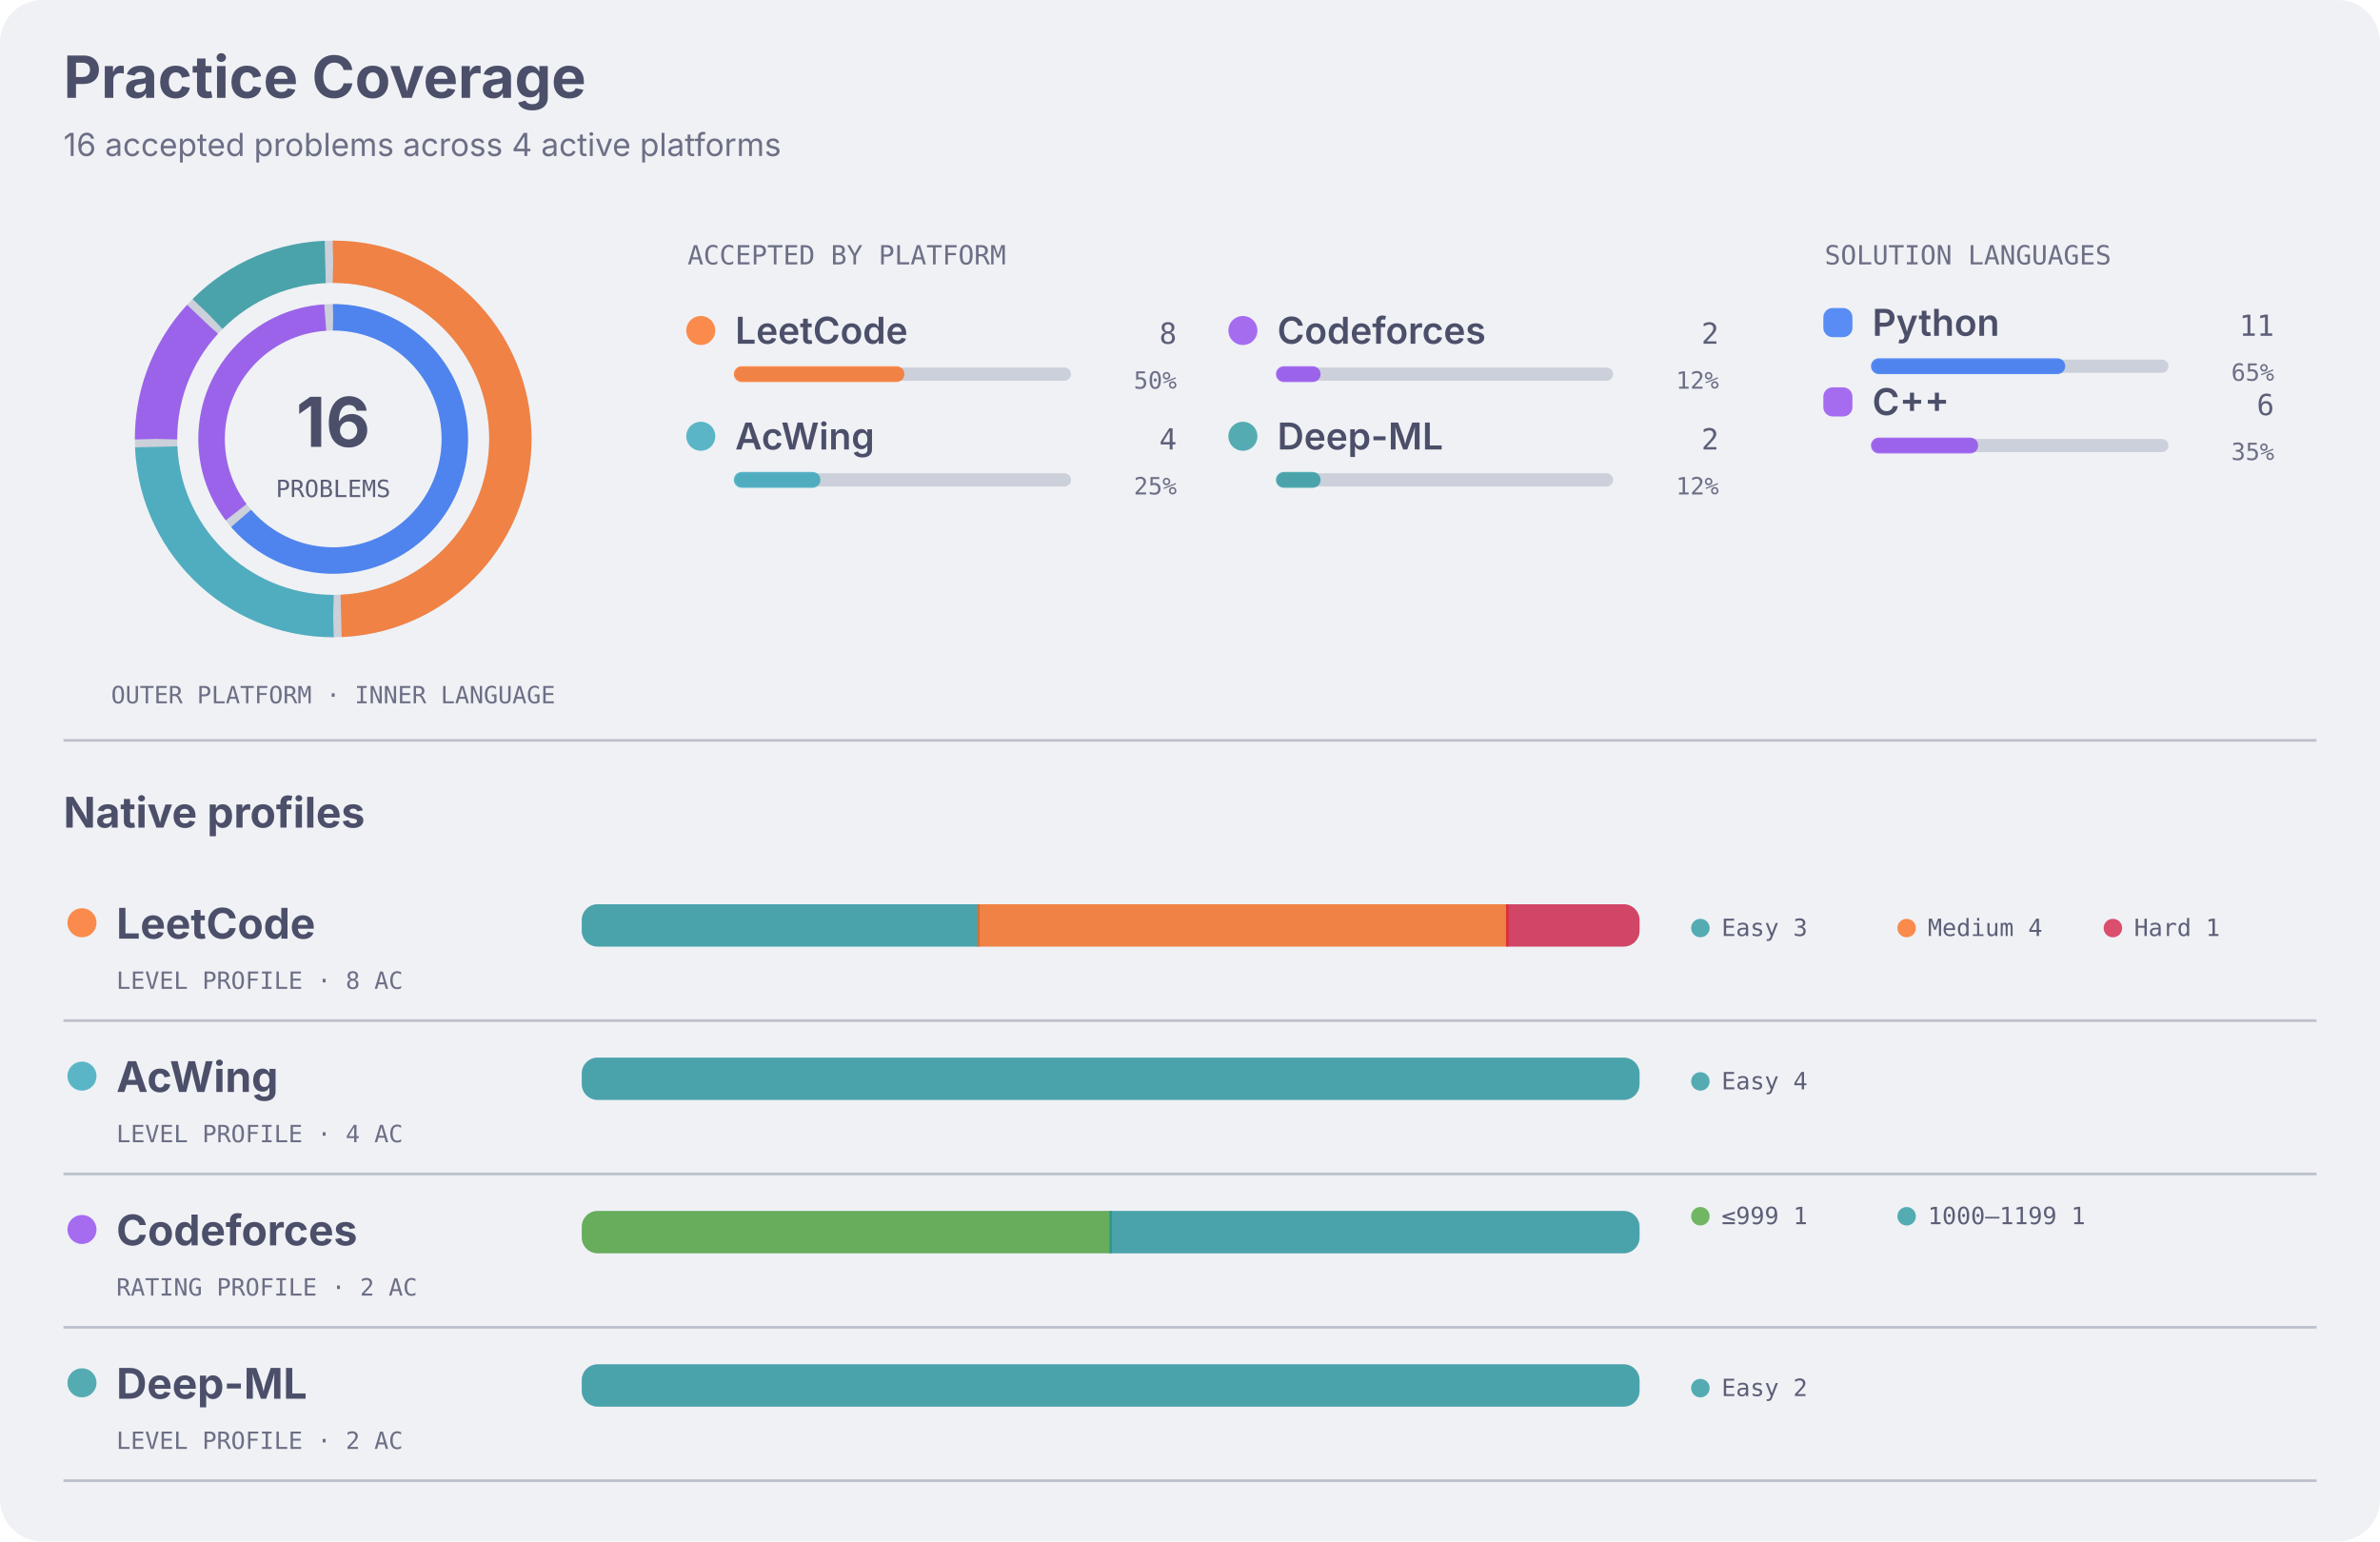
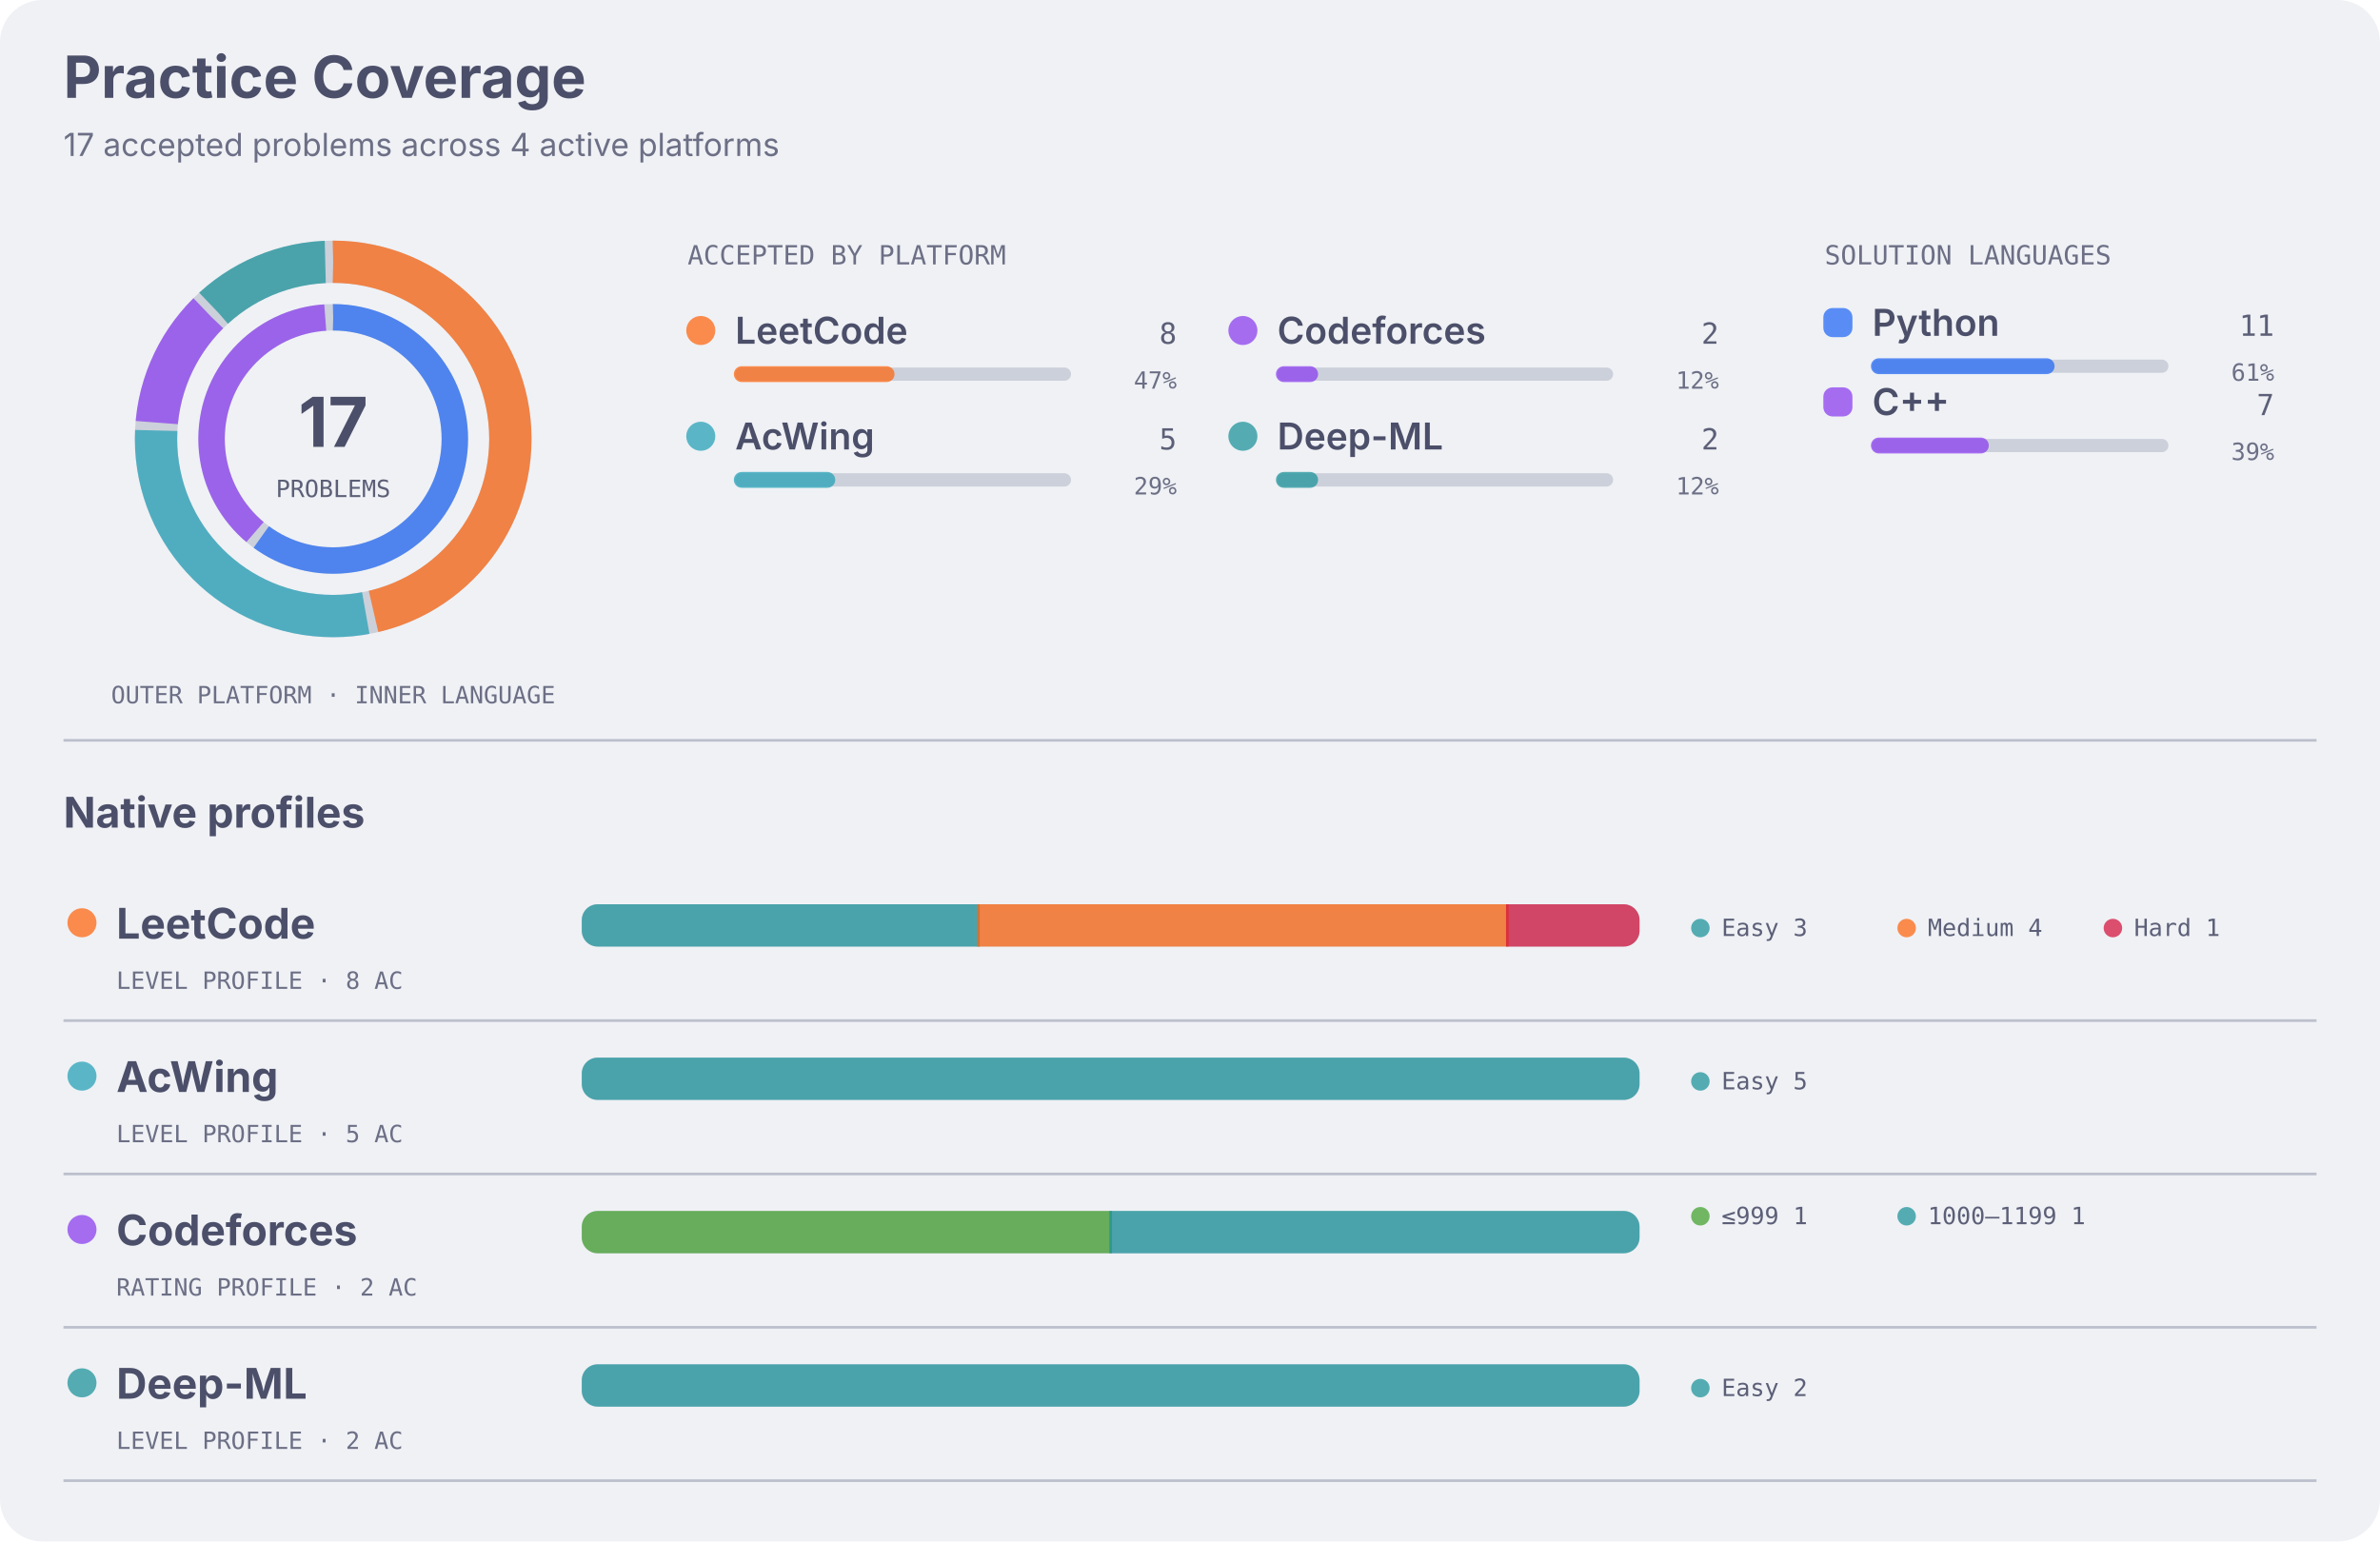
<svg xmlns="http://www.w3.org/2000/svg" width="900" height="583" viewBox="0 0 900 583" role="img" aria-labelledby="coverage-title coverage-desc">
  <style>
    .coverage-background { fill: #eff1f5; }
    .coverage-primary { fill: #4c4f69; }
    .coverage-secondary { fill: #5c5f77; }
    .coverage-muted { fill: #6c6f85; }
    .coverage-track { fill: #ccd0da; }
    .coverage-track-stroke { stroke: #ccd0da; }
    .coverage-divider { stroke: #bcc0cc; }
    .coverage-yellow { fill: #df8e1d; stroke: #df8e1d; }
    .coverage-blue { fill: #1e66f5; stroke: #1e66f5; }
    .coverage-sapphire { fill: #209fb5; stroke: #209fb5; }
    .coverage-mauve { fill: #8839ef; stroke: #8839ef; }
    .coverage-green { fill: #40a02b; stroke: #40a02b; }
    .coverage-peach { fill: #fe640b; stroke: #fe640b; }
    .coverage-red { fill: #d20f39; stroke: #d20f39; }
    .coverage-teal { fill: #179299; stroke: #179299; }
    .coverage-overlay { fill: #7c7f93; stroke: #7c7f93; }
    .coverage-accent { opacity: 0.72; }
    .coverage-empty { opacity: 0.32; }
    @media (prefers-color-scheme: dark) {
      .coverage-background { fill: #1e1e2e; }
      .coverage-primary { fill: #cdd6f4; }
      .coverage-secondary { fill: #bac2de; }
      .coverage-muted { fill: #a6adc8; }
      .coverage-track { fill: #313244; }
      .coverage-track-stroke { stroke: #313244; }
      .coverage-divider { stroke: #45475a; }
      .coverage-yellow { fill: #f9e2af; stroke: #f9e2af; }
      .coverage-blue { fill: #89b4fa; stroke: #89b4fa; }
      .coverage-sapphire { fill: #74c7ec; stroke: #74c7ec; }
      .coverage-mauve { fill: #cba6f7; stroke: #cba6f7; }
      .coverage-green { fill: #a6e3a1; stroke: #a6e3a1; }
      .coverage-peach { fill: #fab387; stroke: #fab387; }
      .coverage-red { fill: #f38ba8; stroke: #f38ba8; }
      .coverage-teal { fill: #94e2d5; stroke: #94e2d5; }
      .coverage-overlay { fill: #9399b2; stroke: #9399b2; }
      .coverage-accent { opacity: 1; }
      .coverage-empty { opacity: 0.45; }
    }
  </style>
  <rect class="coverage-background" width="900" height="583" rx="16" />
  <text class="coverage-primary" x="24" y="37" font-family="-apple-system,BlinkMacSystemFont,Segoe UI,sans-serif" font-size="22" font-weight="700">Practice Coverage</text>
-   <text class="coverage-muted" x="24" y="59" font-family="-apple-system,BlinkMacSystemFont,Segoe UI,sans-serif" font-size="12">16 accepted problems across 4 active platforms</text>
+   <text class="coverage-muted" x="24" y="59" font-family="-apple-system,BlinkMacSystemFont,Segoe UI,sans-serif" font-size="12">17 accepted problems across 4 active platforms</text>
  <circle class="coverage-track-stroke" cx="126" cy="166" r="67" fill="none" stroke-width="16" />
-   <circle class="coverage-accent coverage-peach" cx="126" cy="166" r="67" style="fill:none" stroke-width="16" stroke-dasharray="207.49 213.49" stroke-dashoffset="-0.00" transform="rotate(-90 126 166)" data-ring="platform" data-segment="LeetCode" data-count="8">
+   <circle class="coverage-accent coverage-peach" cx="126" cy="166" r="67" style="fill:none" stroke-width="16" stroke-dasharray="195.11 225.87" stroke-dashoffset="-0.00" transform="rotate(-90 126 166)" data-ring="platform" data-segment="LeetCode" data-count="8">
    </circle>
-   <circle class="coverage-accent coverage-sapphire" cx="126" cy="166" r="67" style="fill:none" stroke-width="16" stroke-dasharray="102.24 318.73" stroke-dashoffset="-210.49" transform="rotate(-90 126 166)" data-ring="platform" data-segment="AcWing" data-count="4">
+   <circle class="coverage-accent coverage-sapphire" cx="126" cy="166" r="67" style="fill:none" stroke-width="16" stroke-dasharray="120.82 300.16" stroke-dashoffset="-198.11" transform="rotate(-90 126 166)" data-ring="platform" data-segment="AcWing" data-count="5">
    </circle>
-   <circle class="coverage-accent coverage-mauve" cx="126" cy="166" r="67" style="fill:none" stroke-width="16" stroke-dasharray="49.62 371.35" stroke-dashoffset="-315.73" transform="rotate(-90 126 166)" data-ring="platform" data-segment="Codeforces" data-count="2">
+   <circle class="coverage-accent coverage-mauve" cx="126" cy="166" r="67" style="fill:none" stroke-width="16" stroke-dasharray="46.53 374.45" stroke-dashoffset="-321.92" transform="rotate(-90 126 166)" data-ring="platform" data-segment="Codeforces" data-count="2">
    </circle>
-   <circle class="coverage-accent coverage-teal" cx="126" cy="166" r="67" style="fill:none" stroke-width="16" stroke-dasharray="49.62 371.35" stroke-dashoffset="-368.35" transform="rotate(-90 126 166)" data-ring="platform" data-segment="Deep-ML" data-count="2">
+   <circle class="coverage-accent coverage-teal" cx="126" cy="166" r="67" style="fill:none" stroke-width="16" stroke-dasharray="46.53 374.45" stroke-dashoffset="-371.45" transform="rotate(-90 126 166)" data-ring="platform" data-segment="Deep-ML" data-count="2">
    </circle>
  <circle class="coverage-track-stroke" cx="126" cy="166" r="46" fill="none" stroke-width="10" />
-   <circle class="coverage-accent coverage-blue" cx="126" cy="166" r="46" style="fill:none" stroke-width="10" stroke-dasharray="184.02 105.01" stroke-dashoffset="-0.00" transform="rotate(-90 126 166)" data-ring="language" data-segment="Python" data-count="11">
+   <circle class="coverage-accent coverage-blue" cx="126" cy="166" r="46" style="fill:none" stroke-width="10" stroke-dasharray="173.63 115.40" stroke-dashoffset="-0.00" transform="rotate(-90 126 166)" data-ring="language" data-segment="Python" data-count="11">
    </circle>
-   <circle class="coverage-accent coverage-mauve" cx="126" cy="166" r="46" style="fill:none" stroke-width="10" stroke-dasharray="99.01 190.02" stroke-dashoffset="-187.02" transform="rotate(-90 126 166)" data-ring="language" data-segment="C++" data-count="6">
+   <circle class="coverage-accent coverage-mauve" cx="126" cy="166" r="46" style="fill:none" stroke-width="10" stroke-dasharray="109.40 179.63" stroke-dashoffset="-176.63" transform="rotate(-90 126 166)" data-ring="language" data-segment="C++" data-count="7">
    </circle>
-   <text class="coverage-primary" x="126" y="169" text-anchor="middle" font-family="-apple-system,BlinkMacSystemFont,Segoe UI,sans-serif" font-size="26" font-weight="700">16</text>
+   <text class="coverage-primary" x="126" y="169" text-anchor="middle" font-family="-apple-system,BlinkMacSystemFont,Segoe UI,sans-serif" font-size="26" font-weight="700">17</text>
  <text class="coverage-secondary" x="126" y="188" text-anchor="middle" font-family="ui-monospace,SFMono-Regular,Menlo,monospace" font-size="9">PROBLEMS</text>
  <text class="coverage-muted" x="126" y="266" text-anchor="middle" font-family="ui-monospace,SFMono-Regular,Menlo,monospace" font-size="9">OUTER PLATFORM · INNER LANGUAGE</text>
  <text class="coverage-muted" x="260" y="100" font-family="ui-monospace,SFMono-Regular,Menlo,monospace" font-size="10">ACCEPTED BY PLATFORM</text>
  <text class="coverage-muted" x="690" y="100" font-family="ui-monospace,SFMono-Regular,Menlo,monospace" font-size="10">SOLUTION LANGUAGES</text>
  <circle class="coverage-accent coverage-peach" cx="265" cy="125" r="5" />
  <text class="coverage-primary" x="278" y="130" font-family="-apple-system,BlinkMacSystemFont,Segoe UI,sans-serif" font-size="14" font-weight="600">LeetCode</text>
  <text class="coverage-secondary" x="445" y="130" text-anchor="end" font-family="ui-monospace,SFMono-Regular,Menlo,monospace" font-size="11">8</text>
  <rect class="coverage-track" x="278" y="139" width="127" height="5" rx="2.5" />
-   <rect class="coverage-accent coverage-peach" x="278" y="139" width="63.50" height="5" rx="2.5" data-share="50.0" data-count="8">
+   <rect class="coverage-accent coverage-peach" x="278" y="139" width="59.76" height="5" rx="2.5" data-share="47.1" data-count="8">
    </rect>
-   <text class="coverage-muted" x="445" y="147" text-anchor="end" font-family="ui-monospace,SFMono-Regular,Menlo,monospace" font-size="9">50%</text>
+   <text class="coverage-muted" x="445" y="147" text-anchor="end" font-family="ui-monospace,SFMono-Regular,Menlo,monospace" font-size="9">47%</text>
  <circle class="coverage-accent coverage-sapphire" cx="265" cy="165" r="5" />
  <text class="coverage-primary" x="278" y="170" font-family="-apple-system,BlinkMacSystemFont,Segoe UI,sans-serif" font-size="14" font-weight="600">AcWing</text>
-   <text class="coverage-secondary" x="445" y="170" text-anchor="end" font-family="ui-monospace,SFMono-Regular,Menlo,monospace" font-size="11">4</text>
+   <text class="coverage-secondary" x="445" y="170" text-anchor="end" font-family="ui-monospace,SFMono-Regular,Menlo,monospace" font-size="11">5</text>
  <rect class="coverage-track" x="278" y="179" width="127" height="5" rx="2.5" />
-   <rect class="coverage-accent coverage-sapphire" x="278" y="179" width="31.75" height="5" rx="2.5" data-share="25.0" data-count="4">
+   <rect class="coverage-accent coverage-sapphire" x="278" y="179" width="37.35" height="5" rx="2.5" data-share="29.4" data-count="5">
    </rect>
-   <text class="coverage-muted" x="445" y="187" text-anchor="end" font-family="ui-monospace,SFMono-Regular,Menlo,monospace" font-size="9">25%</text>
+   <text class="coverage-muted" x="445" y="187" text-anchor="end" font-family="ui-monospace,SFMono-Regular,Menlo,monospace" font-size="9">29%</text>
  <circle class="coverage-accent coverage-mauve" cx="470" cy="125" r="5" />
  <text class="coverage-primary" x="483" y="130" font-family="-apple-system,BlinkMacSystemFont,Segoe UI,sans-serif" font-size="14" font-weight="600">Codeforces</text>
  <text class="coverage-secondary" x="650" y="130" text-anchor="end" font-family="ui-monospace,SFMono-Regular,Menlo,monospace" font-size="11">2</text>
  <rect class="coverage-track" x="483" y="139" width="127" height="5" rx="2.5" />
-   <rect class="coverage-accent coverage-mauve" x="483" y="139" width="15.88" height="5" rx="2.5" data-share="12.5" data-count="2">
+   <rect class="coverage-accent coverage-mauve" x="483" y="139" width="14.94" height="5" rx="2.5" data-share="11.8" data-count="2">
    </rect>
  <text class="coverage-muted" x="650" y="147" text-anchor="end" font-family="ui-monospace,SFMono-Regular,Menlo,monospace" font-size="9">12%</text>
  <circle class="coverage-accent coverage-teal" cx="470" cy="165" r="5" />
  <text class="coverage-primary" x="483" y="170" font-family="-apple-system,BlinkMacSystemFont,Segoe UI,sans-serif" font-size="14" font-weight="600">Deep-ML</text>
  <text class="coverage-secondary" x="650" y="170" text-anchor="end" font-family="ui-monospace,SFMono-Regular,Menlo,monospace" font-size="11">2</text>
  <rect class="coverage-track" x="483" y="179" width="127" height="5" rx="2.5" />
-   <rect class="coverage-accent coverage-teal" x="483" y="179" width="15.88" height="5" rx="2.5" data-share="12.5" data-count="2">
+   <rect class="coverage-accent coverage-teal" x="483" y="179" width="14.94" height="5" rx="2.5" data-share="11.8" data-count="2">
    </rect>
  <text class="coverage-muted" x="650" y="187" text-anchor="end" font-family="ui-monospace,SFMono-Regular,Menlo,monospace" font-size="9">12%</text>
  <rect class="coverage-accent coverage-blue" x="690" y="117" width="10" height="10" rx="3" />
  <text class="coverage-primary" x="708" y="127" font-family="-apple-system,BlinkMacSystemFont,Segoe UI,sans-serif" font-size="14" font-weight="600">Python</text>
  <text class="coverage-secondary" x="860" y="127" text-anchor="end" font-family="ui-monospace,SFMono-Regular,Menlo,monospace" font-size="11">11</text>
  <rect class="coverage-track" x="708" y="136" width="112" height="5" rx="2.5" />
-   <rect class="coverage-accent coverage-blue" x="708" y="136" width="72.47" height="5" rx="2.5" data-share="64.7" data-count="11">
+   <rect class="coverage-accent coverage-blue" x="708" y="136" width="68.44" height="5" rx="2.5" data-share="61.1" data-count="11">
    </rect>
-   <text class="coverage-muted" x="860" y="144" text-anchor="end" font-family="ui-monospace,SFMono-Regular,Menlo,monospace" font-size="9">65%</text>
+   <text class="coverage-muted" x="860" y="144" text-anchor="end" font-family="ui-monospace,SFMono-Regular,Menlo,monospace" font-size="9">61%</text>
  <rect class="coverage-accent coverage-mauve" x="690" y="147" width="10" height="10" rx="3" />
  <text class="coverage-primary" x="708" y="157" font-family="-apple-system,BlinkMacSystemFont,Segoe UI,sans-serif" font-size="14" font-weight="600">C++</text>
-   <text class="coverage-secondary" x="860" y="157" text-anchor="end" font-family="ui-monospace,SFMono-Regular,Menlo,monospace" font-size="11">6</text>
+   <text class="coverage-secondary" x="860" y="157" text-anchor="end" font-family="ui-monospace,SFMono-Regular,Menlo,monospace" font-size="11">7</text>
  <rect class="coverage-track" x="708" y="166" width="112" height="5" rx="2.5" />
-   <rect class="coverage-accent coverage-mauve" x="708" y="166" width="39.53" height="5" rx="2.5" data-share="35.3" data-count="6">
+   <rect class="coverage-accent coverage-mauve" x="708" y="166" width="43.56" height="5" rx="2.5" data-share="38.9" data-count="7">
    </rect>
-   <text class="coverage-muted" x="860" y="174" text-anchor="end" font-family="ui-monospace,SFMono-Regular,Menlo,monospace" font-size="9">35%</text>
+   <text class="coverage-muted" x="860" y="174" text-anchor="end" font-family="ui-monospace,SFMono-Regular,Menlo,monospace" font-size="9">39%</text>
  <line class="coverage-divider" x1="24" y1="280" x2="876" y2="280" />
  <text class="coverage-primary" x="24" y="313" font-family="-apple-system,BlinkMacSystemFont,Segoe UI,sans-serif" font-size="16" font-weight="700">Native profiles</text>
  <circle class="coverage-accent coverage-peach" cx="31" cy="349" r="5" />
  <text class="coverage-primary" x="44" y="355" font-family="-apple-system,BlinkMacSystemFont,Segoe UI,sans-serif" font-size="16" font-weight="650">LeetCode</text>
  <text class="coverage-muted" x="44" y="374" font-family="ui-monospace,SFMono-Regular,Menlo,monospace" font-size="9">LEVEL PROFILE · 8 AC</text>
  <rect class="coverage-track" x="220" y="342" width="400" height="16" rx="6" />
  <clipPath id="leetcode-profile-clip">
    <rect x="220" y="342" width="400" height="16" rx="6" />
  </clipPath>
  <rect x="220.00" y="342" width="150.00" height="16" class="coverage-accent coverage-teal" clip-path="url(#leetcode-profile-clip)" data-profile="leetcode" data-segment="Easy" data-count="3">
    </rect>
  <rect x="370.00" y="342" width="200.00" height="16" class="coverage-accent coverage-peach" clip-path="url(#leetcode-profile-clip)" data-profile="leetcode" data-segment="Medium" data-count="4">
    </rect>
  <rect x="570.00" y="342" width="50.00" height="16" class="coverage-accent coverage-red" clip-path="url(#leetcode-profile-clip)" data-profile="leetcode" data-segment="Hard" data-count="1">
    </rect>
  <circle class="coverage-accent coverage-teal" cx="643" cy="351" r="3" />
  <text class="coverage-secondary" x="651" y="354" font-family="ui-monospace,SFMono-Regular,Menlo,monospace" font-size="9" data-profile-summary="leetcode" data-segment="Easy" data-count="3">Easy 3</text>
  <circle class="coverage-accent coverage-peach" cx="721" cy="351" r="3" />
  <text class="coverage-secondary" x="729" y="354" font-family="ui-monospace,SFMono-Regular,Menlo,monospace" font-size="9" data-profile-summary="leetcode" data-segment="Medium" data-count="4">Medium 4</text>
  <circle class="coverage-accent coverage-red" cx="799" cy="351" r="3" />
  <text class="coverage-secondary" x="807" y="354" font-family="ui-monospace,SFMono-Regular,Menlo,monospace" font-size="9" data-profile-summary="leetcode" data-segment="Hard" data-count="1">Hard 1</text>
  <line class="coverage-divider" x1="24" y1="386" x2="876" y2="386" />
  <circle class="coverage-accent coverage-sapphire" cx="31" cy="407" r="5" />
  <text class="coverage-primary" x="44" y="413" font-family="-apple-system,BlinkMacSystemFont,Segoe UI,sans-serif" font-size="16" font-weight="650">AcWing</text>
-   <text class="coverage-muted" x="44" y="432" font-family="ui-monospace,SFMono-Regular,Menlo,monospace" font-size="9">LEVEL PROFILE · 4 AC</text>
+   <text class="coverage-muted" x="44" y="432" font-family="ui-monospace,SFMono-Regular,Menlo,monospace" font-size="9">LEVEL PROFILE · 5 AC</text>
  <rect class="coverage-track" x="220" y="400" width="400" height="16" rx="6" />
  <clipPath id="acwing-profile-clip">
    <rect x="220" y="400" width="400" height="16" rx="6" />
  </clipPath>
-   <rect x="220.00" y="400" width="400.00" height="16" class="coverage-accent coverage-teal" clip-path="url(#acwing-profile-clip)" data-profile="acwing" data-segment="Easy" data-count="4">
+   <rect x="220.00" y="400" width="400.00" height="16" class="coverage-accent coverage-teal" clip-path="url(#acwing-profile-clip)" data-profile="acwing" data-segment="Easy" data-count="5">
    </rect>
  <circle class="coverage-accent coverage-teal" cx="643" cy="409" r="3" />
-   <text class="coverage-secondary" x="651" y="412" font-family="ui-monospace,SFMono-Regular,Menlo,monospace" font-size="9" data-profile-summary="acwing" data-segment="Easy" data-count="4">Easy 4</text>
+   <text class="coverage-secondary" x="651" y="412" font-family="ui-monospace,SFMono-Regular,Menlo,monospace" font-size="9" data-profile-summary="acwing" data-segment="Easy" data-count="5">Easy 5</text>
  <line class="coverage-divider" x1="24" y1="444" x2="876" y2="444" />
  <circle class="coverage-accent coverage-mauve" cx="31" cy="465" r="5" />
  <text class="coverage-primary" x="44" y="471" font-family="-apple-system,BlinkMacSystemFont,Segoe UI,sans-serif" font-size="16" font-weight="650">Codeforces</text>
  <text class="coverage-muted" x="44" y="490" font-family="ui-monospace,SFMono-Regular,Menlo,monospace" font-size="9">RATING PROFILE · 2 AC</text>
  <rect class="coverage-track" x="220" y="458" width="400" height="16" rx="6" />
  <clipPath id="codeforces-profile-clip">
    <rect x="220" y="458" width="400" height="16" rx="6" />
  </clipPath>
  <rect x="220.00" y="458" width="200.00" height="16" class="coverage-accent coverage-green" clip-path="url(#codeforces-profile-clip)" data-profile="codeforces" data-segment="≤999" data-count="1">
    </rect>
  <rect x="420.00" y="458" width="200.00" height="16" class="coverage-accent coverage-teal" clip-path="url(#codeforces-profile-clip)" data-profile="codeforces" data-segment="1000–1199" data-count="1">
    </rect>
  <circle class="coverage-accent coverage-green" cx="643" cy="460" r="3" />
  <text class="coverage-secondary" x="651" y="463" font-family="ui-monospace,SFMono-Regular,Menlo,monospace" font-size="9" data-profile-summary="codeforces" data-segment="≤999" data-count="1">≤999 1</text>
  <circle class="coverage-accent coverage-teal" cx="721" cy="460" r="3" />
  <text class="coverage-secondary" x="729" y="463" font-family="ui-monospace,SFMono-Regular,Menlo,monospace" font-size="9" data-profile-summary="codeforces" data-segment="1000–1199" data-count="1">1000–1199 1</text>
  <line class="coverage-divider" x1="24" y1="502" x2="876" y2="502" />
  <circle class="coverage-accent coverage-teal" cx="31" cy="523" r="5" />
  <text class="coverage-primary" x="44" y="529" font-family="-apple-system,BlinkMacSystemFont,Segoe UI,sans-serif" font-size="16" font-weight="650">Deep-ML</text>
  <text class="coverage-muted" x="44" y="548" font-family="ui-monospace,SFMono-Regular,Menlo,monospace" font-size="9">LEVEL PROFILE · 2 AC</text>
  <rect class="coverage-track" x="220" y="516" width="400" height="16" rx="6" />
  <clipPath id="deep-ml-profile-clip">
    <rect x="220" y="516" width="400" height="16" rx="6" />
  </clipPath>
  <rect x="220.00" y="516" width="400.00" height="16" class="coverage-accent coverage-teal" clip-path="url(#deep-ml-profile-clip)" data-profile="deep-ml" data-segment="Easy" data-count="2">
    </rect>
  <circle class="coverage-accent coverage-teal" cx="643" cy="525" r="3" />
  <text class="coverage-secondary" x="651" y="528" font-family="ui-monospace,SFMono-Regular,Menlo,monospace" font-size="9" data-profile-summary="deep-ml" data-segment="Easy" data-count="2">Easy 2</text>
  <line class="coverage-divider" x1="24" y1="560" x2="876" y2="560" />
</svg>
